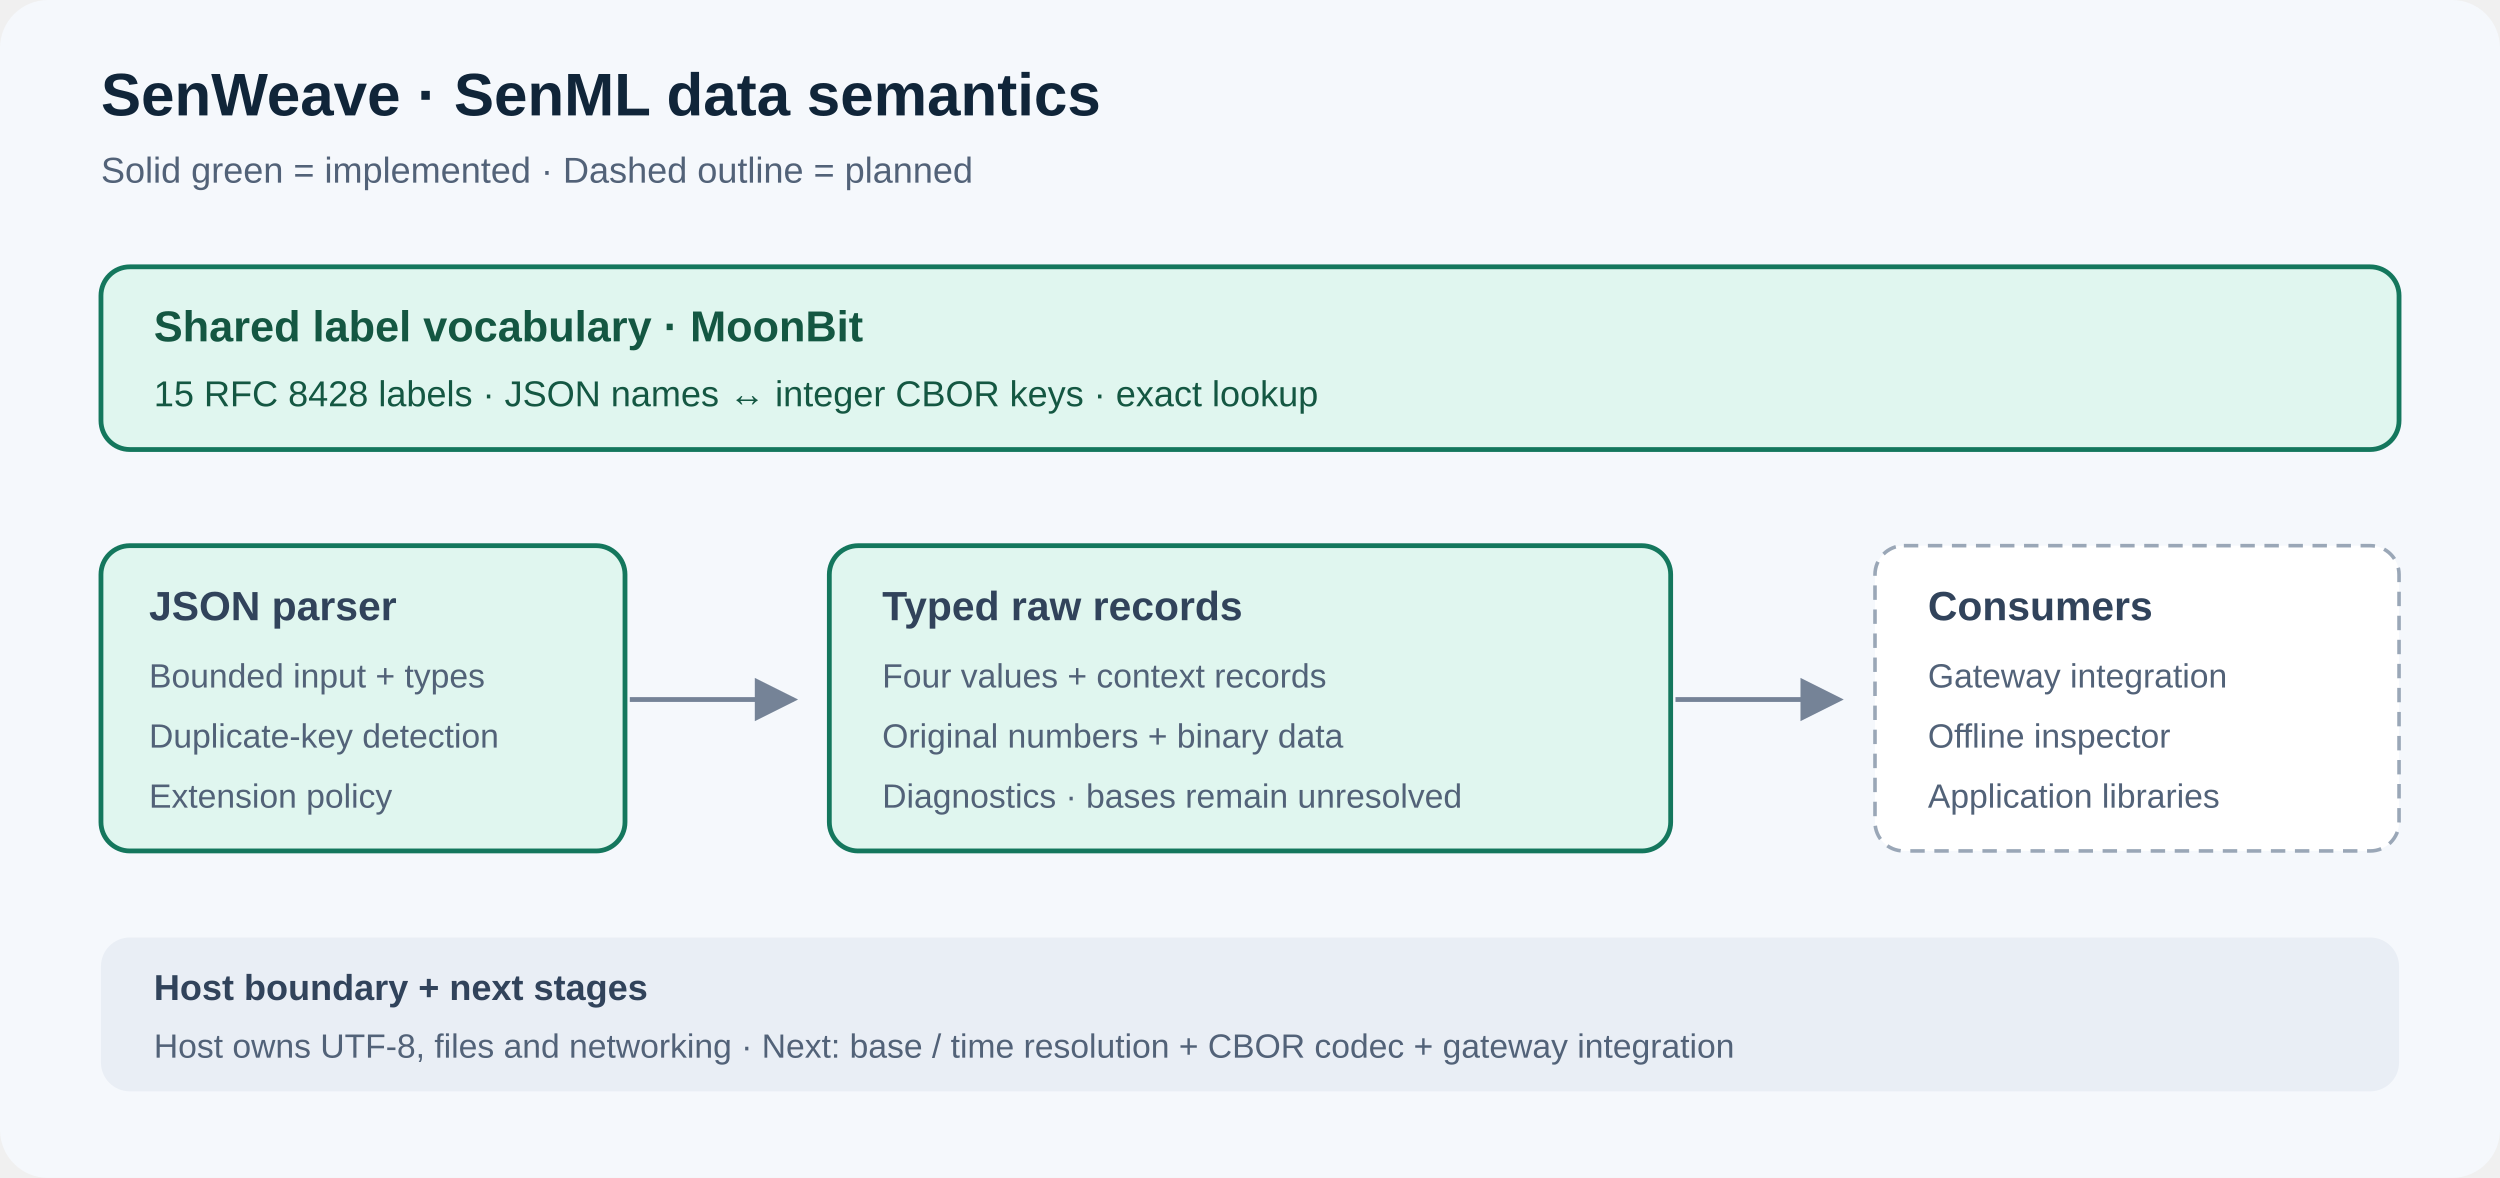
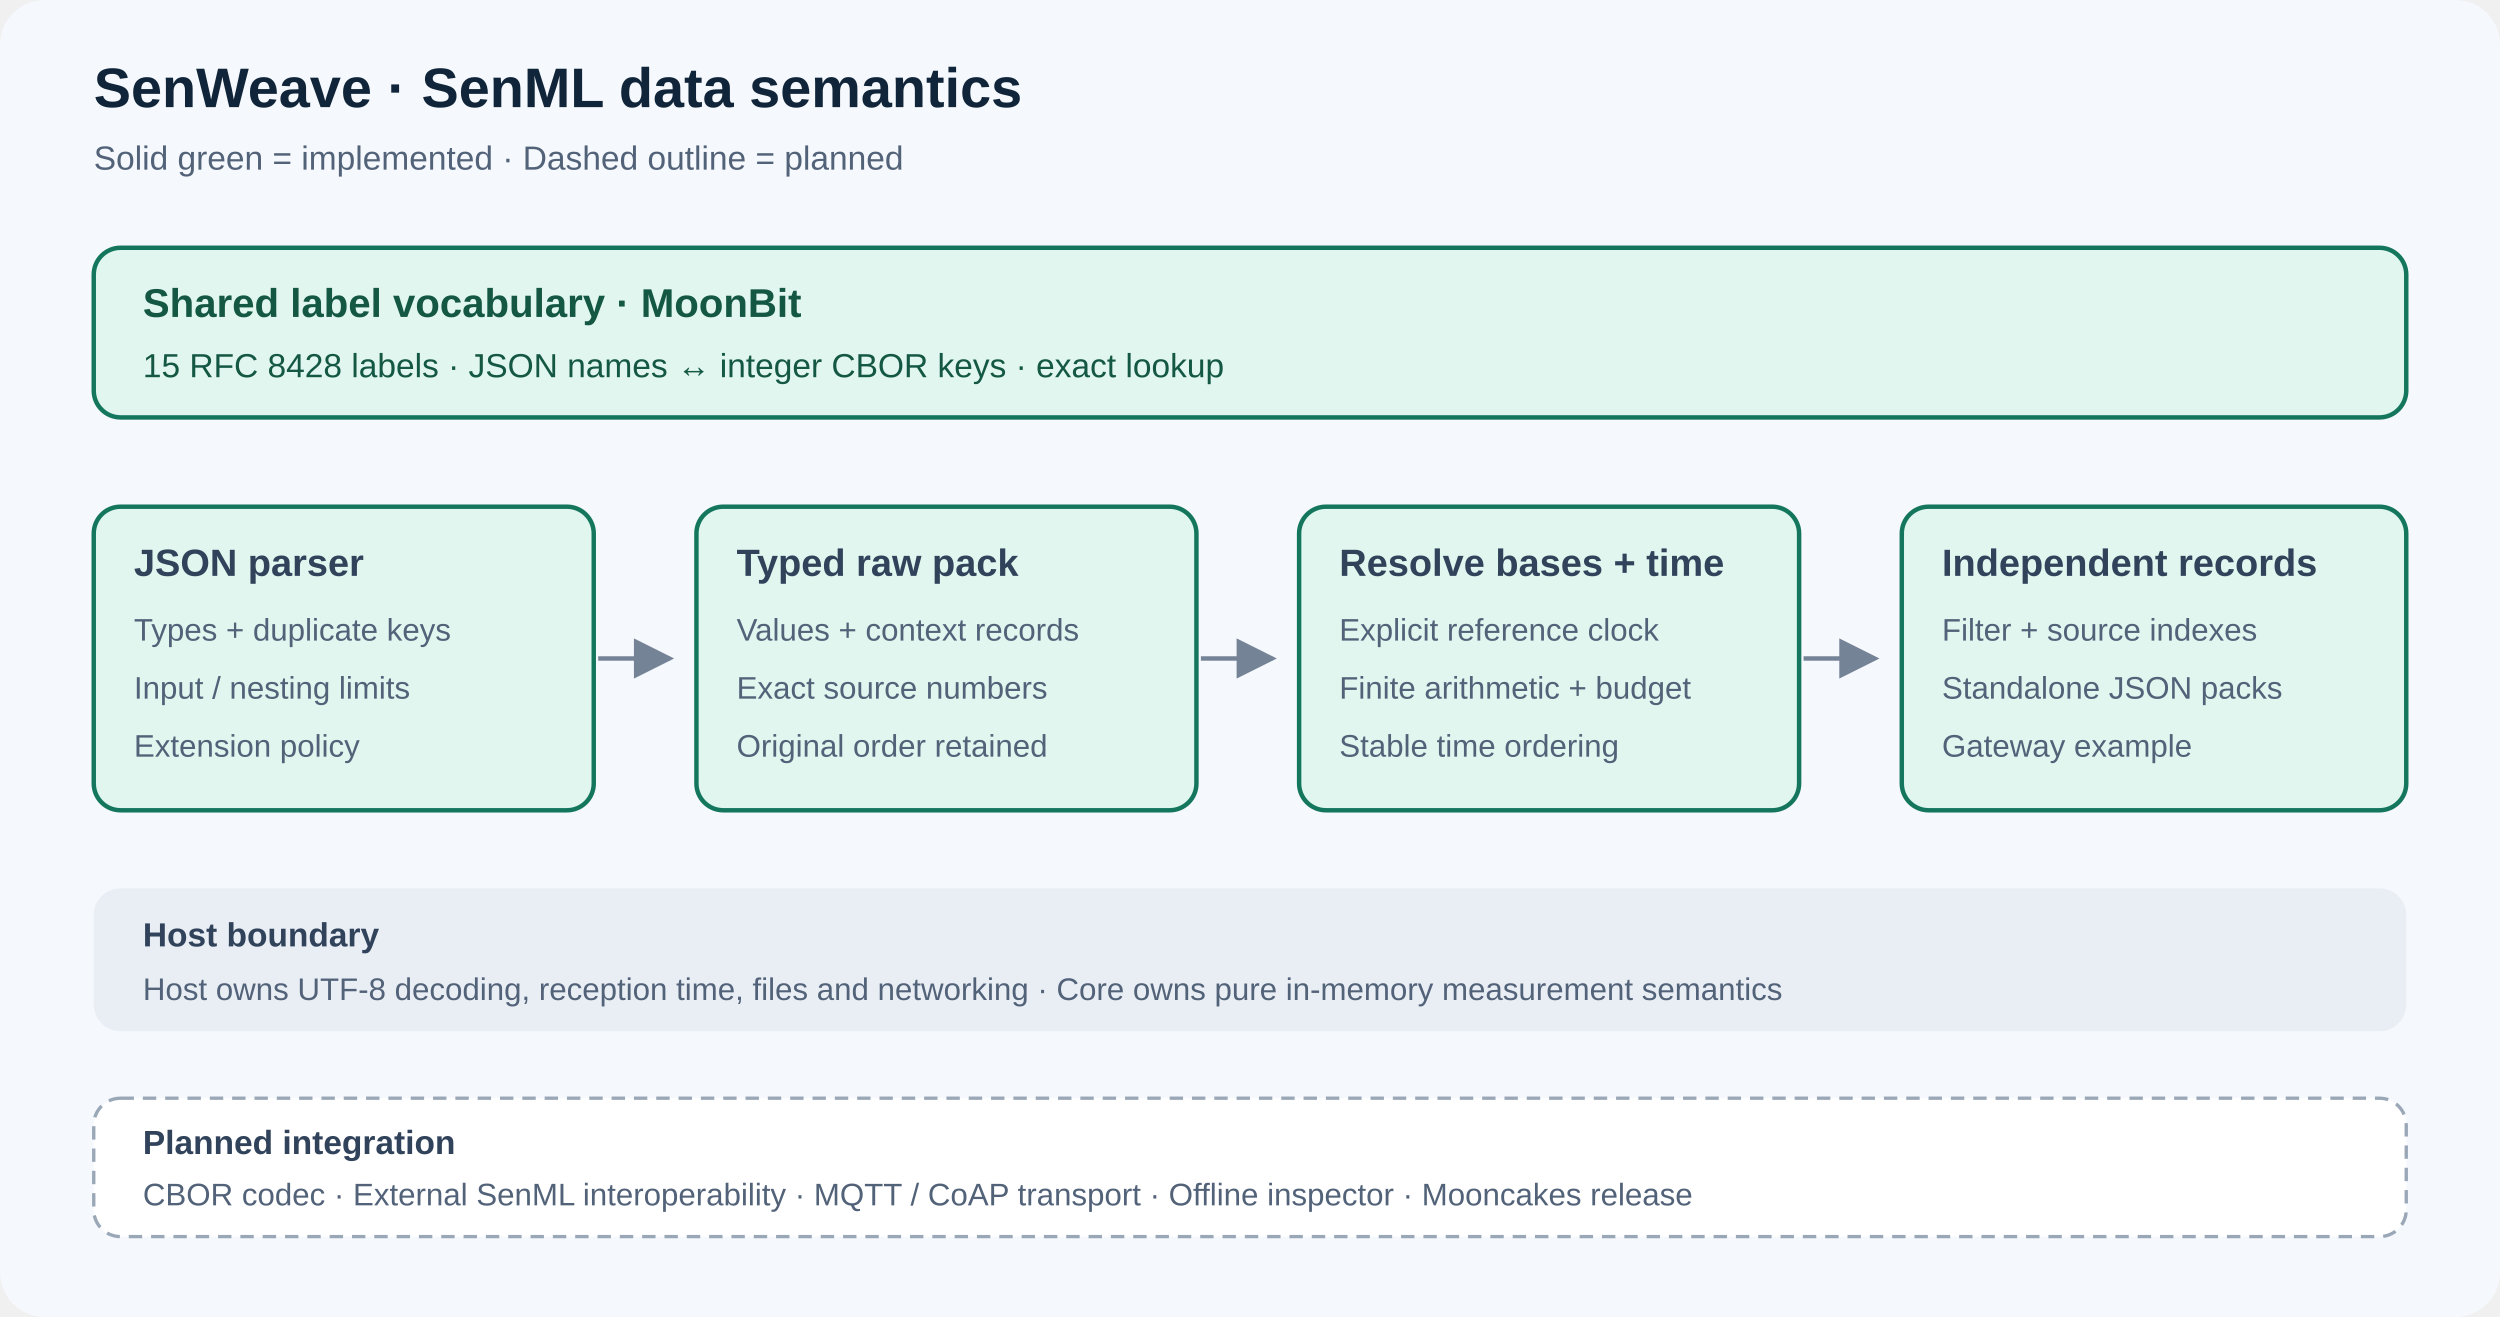
- <svg xmlns="http://www.w3.org/2000/svg" width="1040" height="490" viewBox="0 0 1040 490" role="img" aria-labelledby="title desc">
+ <svg xmlns="http://www.w3.org/2000/svg" width="1120" height="590" viewBox="0 0 1120 590" role="img" aria-labelledby="title desc">
  <defs>
    <marker id="arrow" markerWidth="9" markerHeight="9" refX="8" refY="4.5" orient="auto">
      <path d="M0 0L9 4.5L0 9" fill="#758397" />
    </marker>
  </defs>
-   <rect width="1040" height="490" rx="20" fill="#f5f8fc" />
+   <rect width="1120" height="590" rx="20" fill="#f5f8fc" />
  <g font-family="Segoe UI,Arial,sans-serif">
    <text x="42" y="48" font-size="25" font-weight="700" fill="#102539">SenWeave · SenML data semantics</text>
    <text x="42" y="76" font-size="15" fill="#526278">Solid green = implemented · Dashed outline = planned</text>
-     <rect x="42" y="111" width="956" height="76" rx="12" fill="#e0f6ef" stroke="#14775d" stroke-width="2" />
+     <rect x="42" y="111" width="1036" height="76" rx="12" fill="#e0f6ef" stroke="#14775d" stroke-width="2" />
    <text x="64" y="142" font-size="18" font-weight="600" fill="#145742">Shared label vocabulary · MoonBit</text>
    <text x="64" y="169" font-size="15" fill="#145742">15 RFC 8428 labels · JSON names ↔ integer CBOR keys · exact lookup</text>
    <g fill="#e0f6ef" stroke="#14775d" stroke-width="2">
-       <rect x="42" y="227" width="218" height="127" rx="12" />
-       <rect x="345" y="227" width="350" height="127" rx="12" />
-     </g>
-     <g fill="#fff" stroke="#9aa7b7" stroke-width="1.5" stroke-dasharray="6 4">
-       <rect x="780" y="227" width="218" height="127" rx="12" />
+       <rect x="42" y="227" width="224" height="136" rx="12" />
+       <rect x="312" y="227" width="224" height="136" rx="12" />
+       <rect x="582" y="227" width="224" height="136" rx="12" />
+       <rect x="852" y="227" width="226" height="136" rx="12" />
    </g>
    <g fill="#31435b" font-size="17" font-weight="600">
-       <text x="62" y="258">JSON parser</text>
-       <text x="367" y="258">Typed raw records</text>
-       <text x="802" y="258">Consumers</text>
+       <text x="60" y="258">JSON parser</text>
+       <text x="330" y="258">Typed raw pack</text>
+       <text x="600" y="258">Resolve bases + time</text>
+       <text x="870" y="258">Independent records</text>
    </g>
    <g fill="#526278" font-size="14">
-       <text x="62" y="286">Bounded input + types</text>
-       <text x="62" y="311">Duplicate-key detection</text>
-       <text x="62" y="336">Extension policy</text>
-       <text x="367" y="286">Four values + context records</text>
-       <text x="367" y="311">Original numbers + binary data</text>
-       <text x="367" y="336">Diagnostics · bases remain unresolved</text>
-       <text x="802" y="286">Gateway integration</text>
-       <text x="802" y="311">Offline inspector</text>
-       <text x="802" y="336">Application libraries</text>
+       <text x="60" y="287">Types + duplicate keys</text>
+       <text x="60" y="313">Input / nesting limits</text>
+       <text x="60" y="339">Extension policy</text>
+       <text x="330" y="287">Values + context records</text>
+       <text x="330" y="313">Exact source numbers</text>
+       <text x="330" y="339">Original order retained</text>
+       <text x="600" y="287">Explicit reference clock</text>
+       <text x="600" y="313">Finite arithmetic + budget</text>
+       <text x="600" y="339">Stable time ordering</text>
+       <text x="870" y="287">Filter + source indexes</text>
+       <text x="870" y="313">Standalone JSON packs</text>
+       <text x="870" y="339">Gateway example</text>
    </g>
    <g stroke="#758397" stroke-width="2" marker-end="url(#arrow)">
-       <path d="M262 291h68" />
-       <path d="M697 291h68" />
+       <path d="M268 295h32" />
+       <path d="M538 295h32" />
+       <path d="M808 295h32" />
    </g>
-     <rect x="42" y="390" width="956" height="64" rx="12" fill="#e9eef5" />
-     <text x="64" y="416" font-size="15" font-weight="600" fill="#31435b">Host boundary + next stages</text>
-     <text x="64" y="440" font-size="14" fill="#526278">Host owns UTF-8, files and networking · Next: base / time resolution + CBOR codec + gateway integration</text>
+     <rect x="42" y="398" width="1036" height="64" rx="12" fill="#e9eef5" />
+     <text x="64" y="424" font-size="15" font-weight="600" fill="#31435b">Host boundary</text>
+     <text x="64" y="448" font-size="14" fill="#526278">Host owns UTF-8 decoding, reception time, files and networking · Core owns pure in-memory measurement semantics</text>
+     <rect x="42" y="492" width="1036" height="62" rx="12" fill="#fff" stroke="#9aa7b7" stroke-width="1.5" stroke-dasharray="6 4" />
+     <text x="64" y="517" font-size="15" font-weight="600" fill="#31435b">Planned integration</text>
+     <text x="64" y="540" font-size="14" fill="#526278">CBOR codec · External SenML interoperability · MQTT / CoAP transport · Offline inspector · Mooncakes release</text>
  </g>
</svg>
